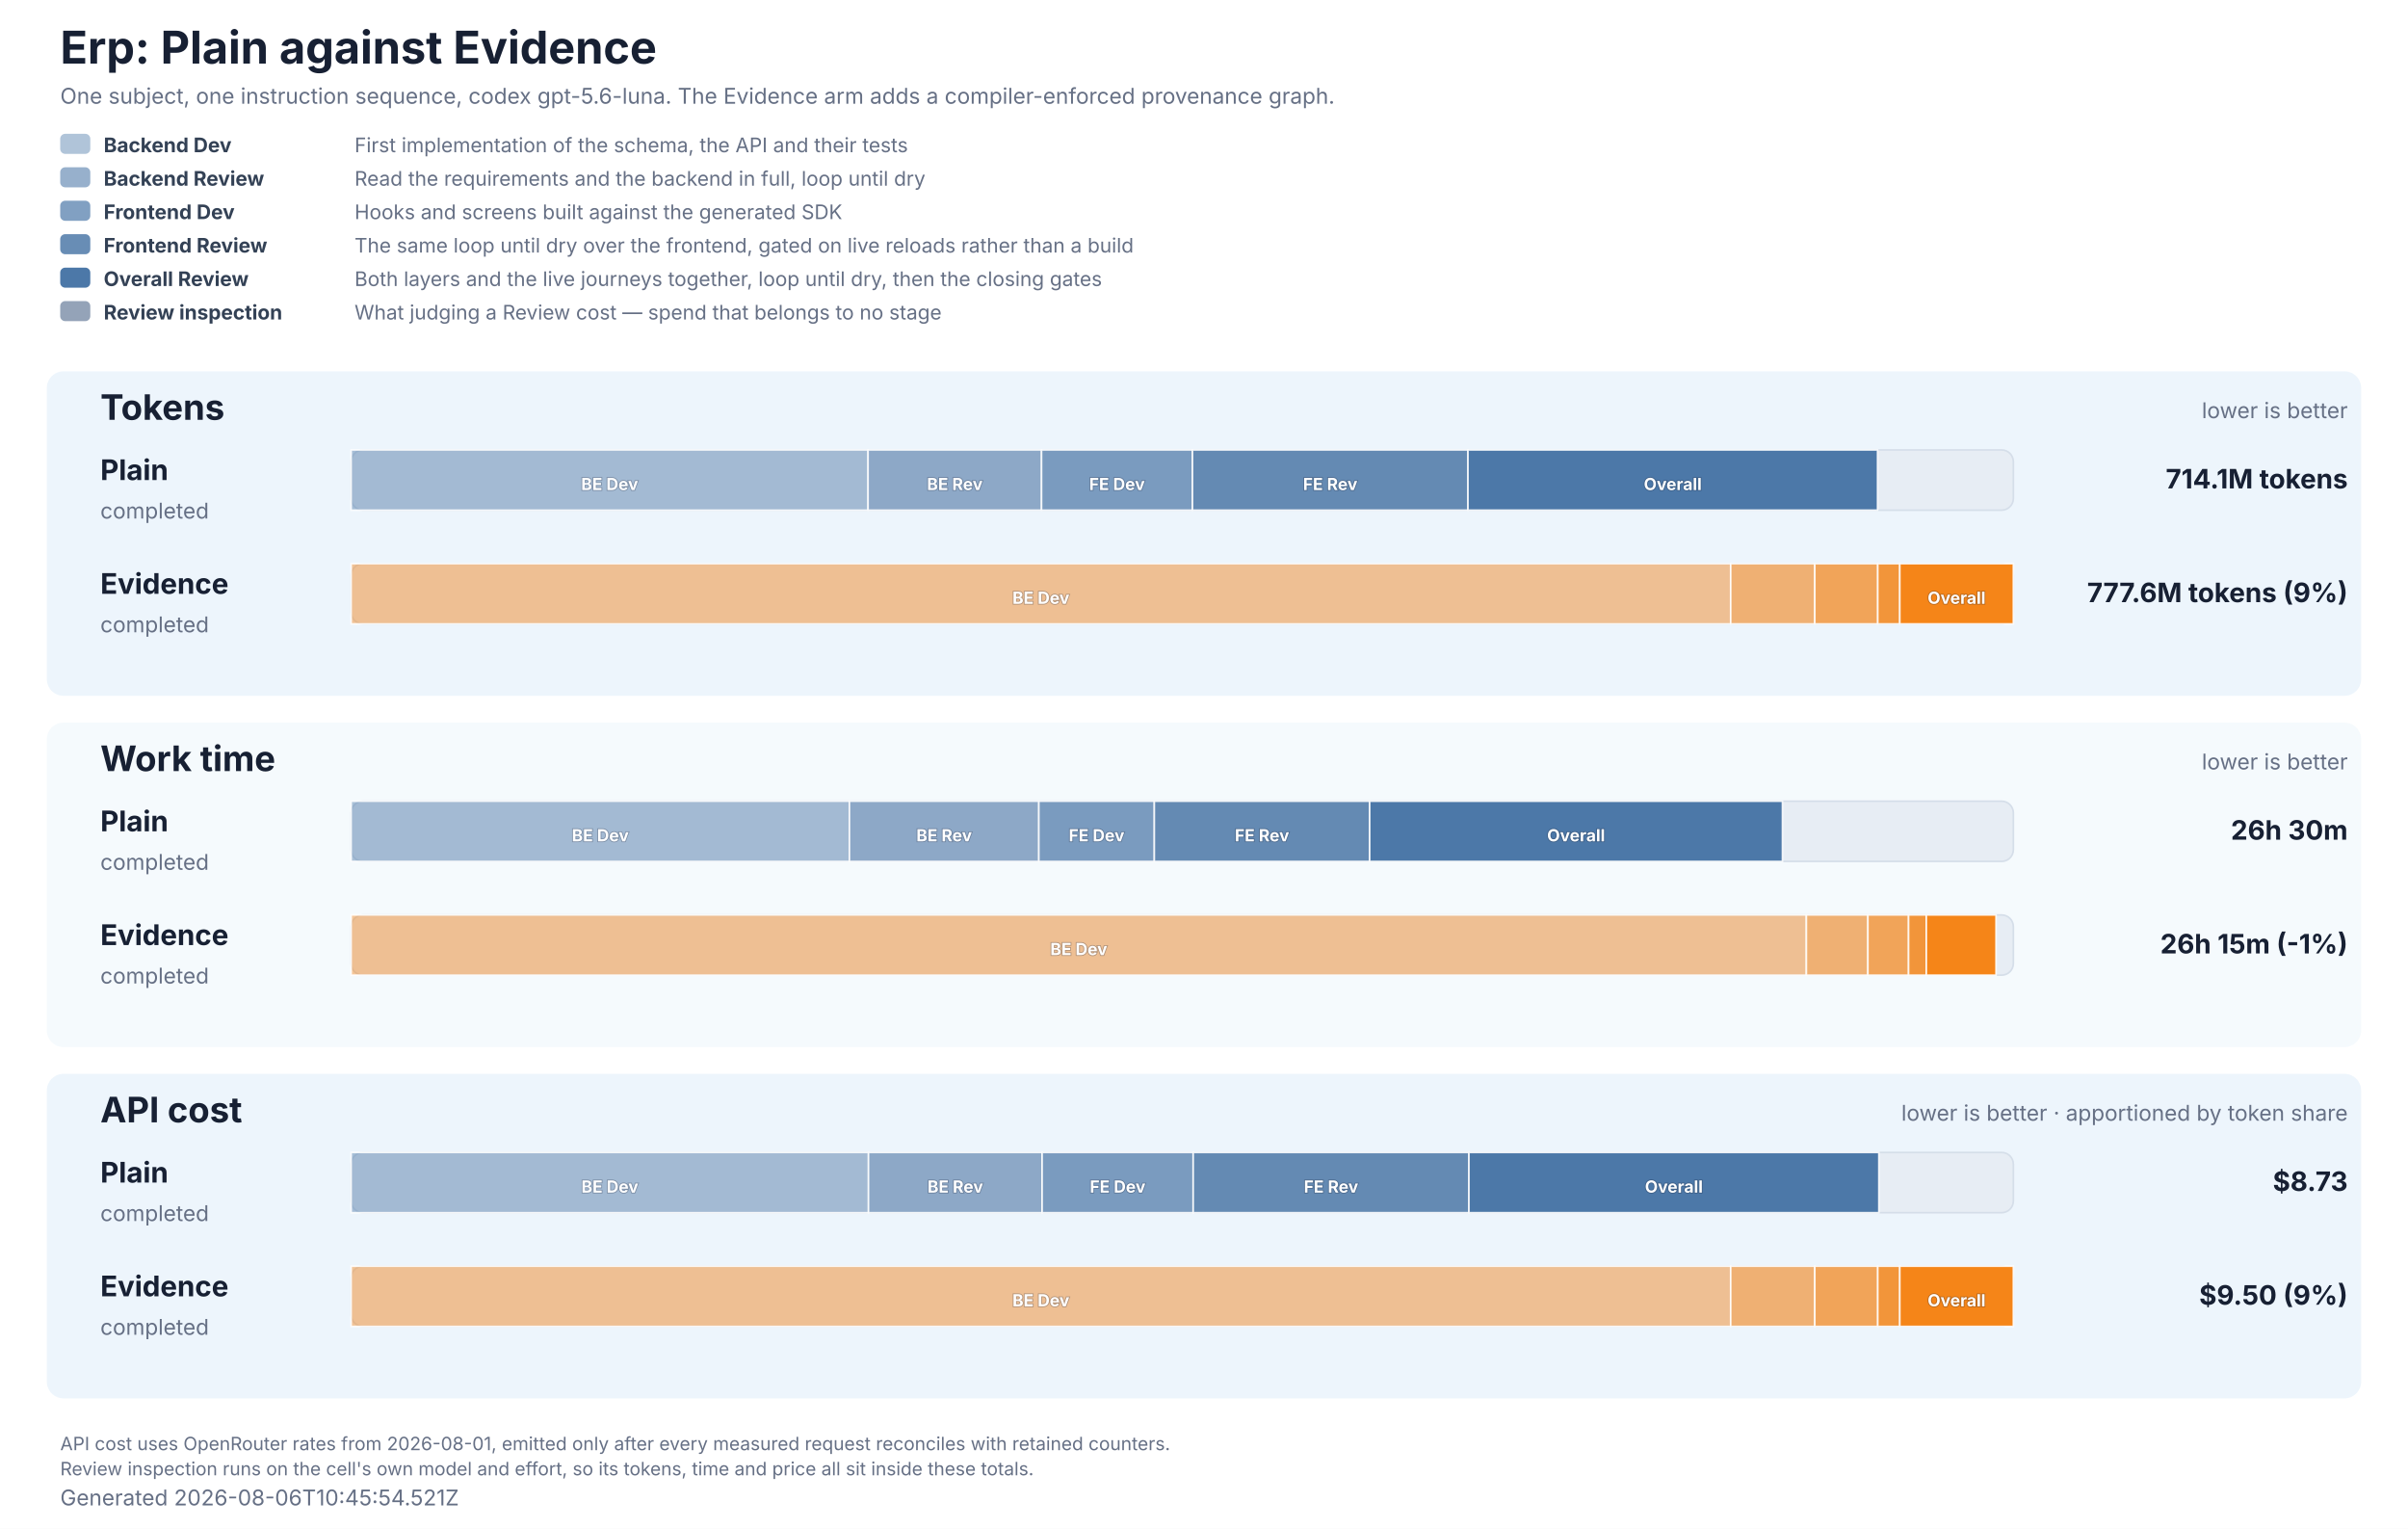
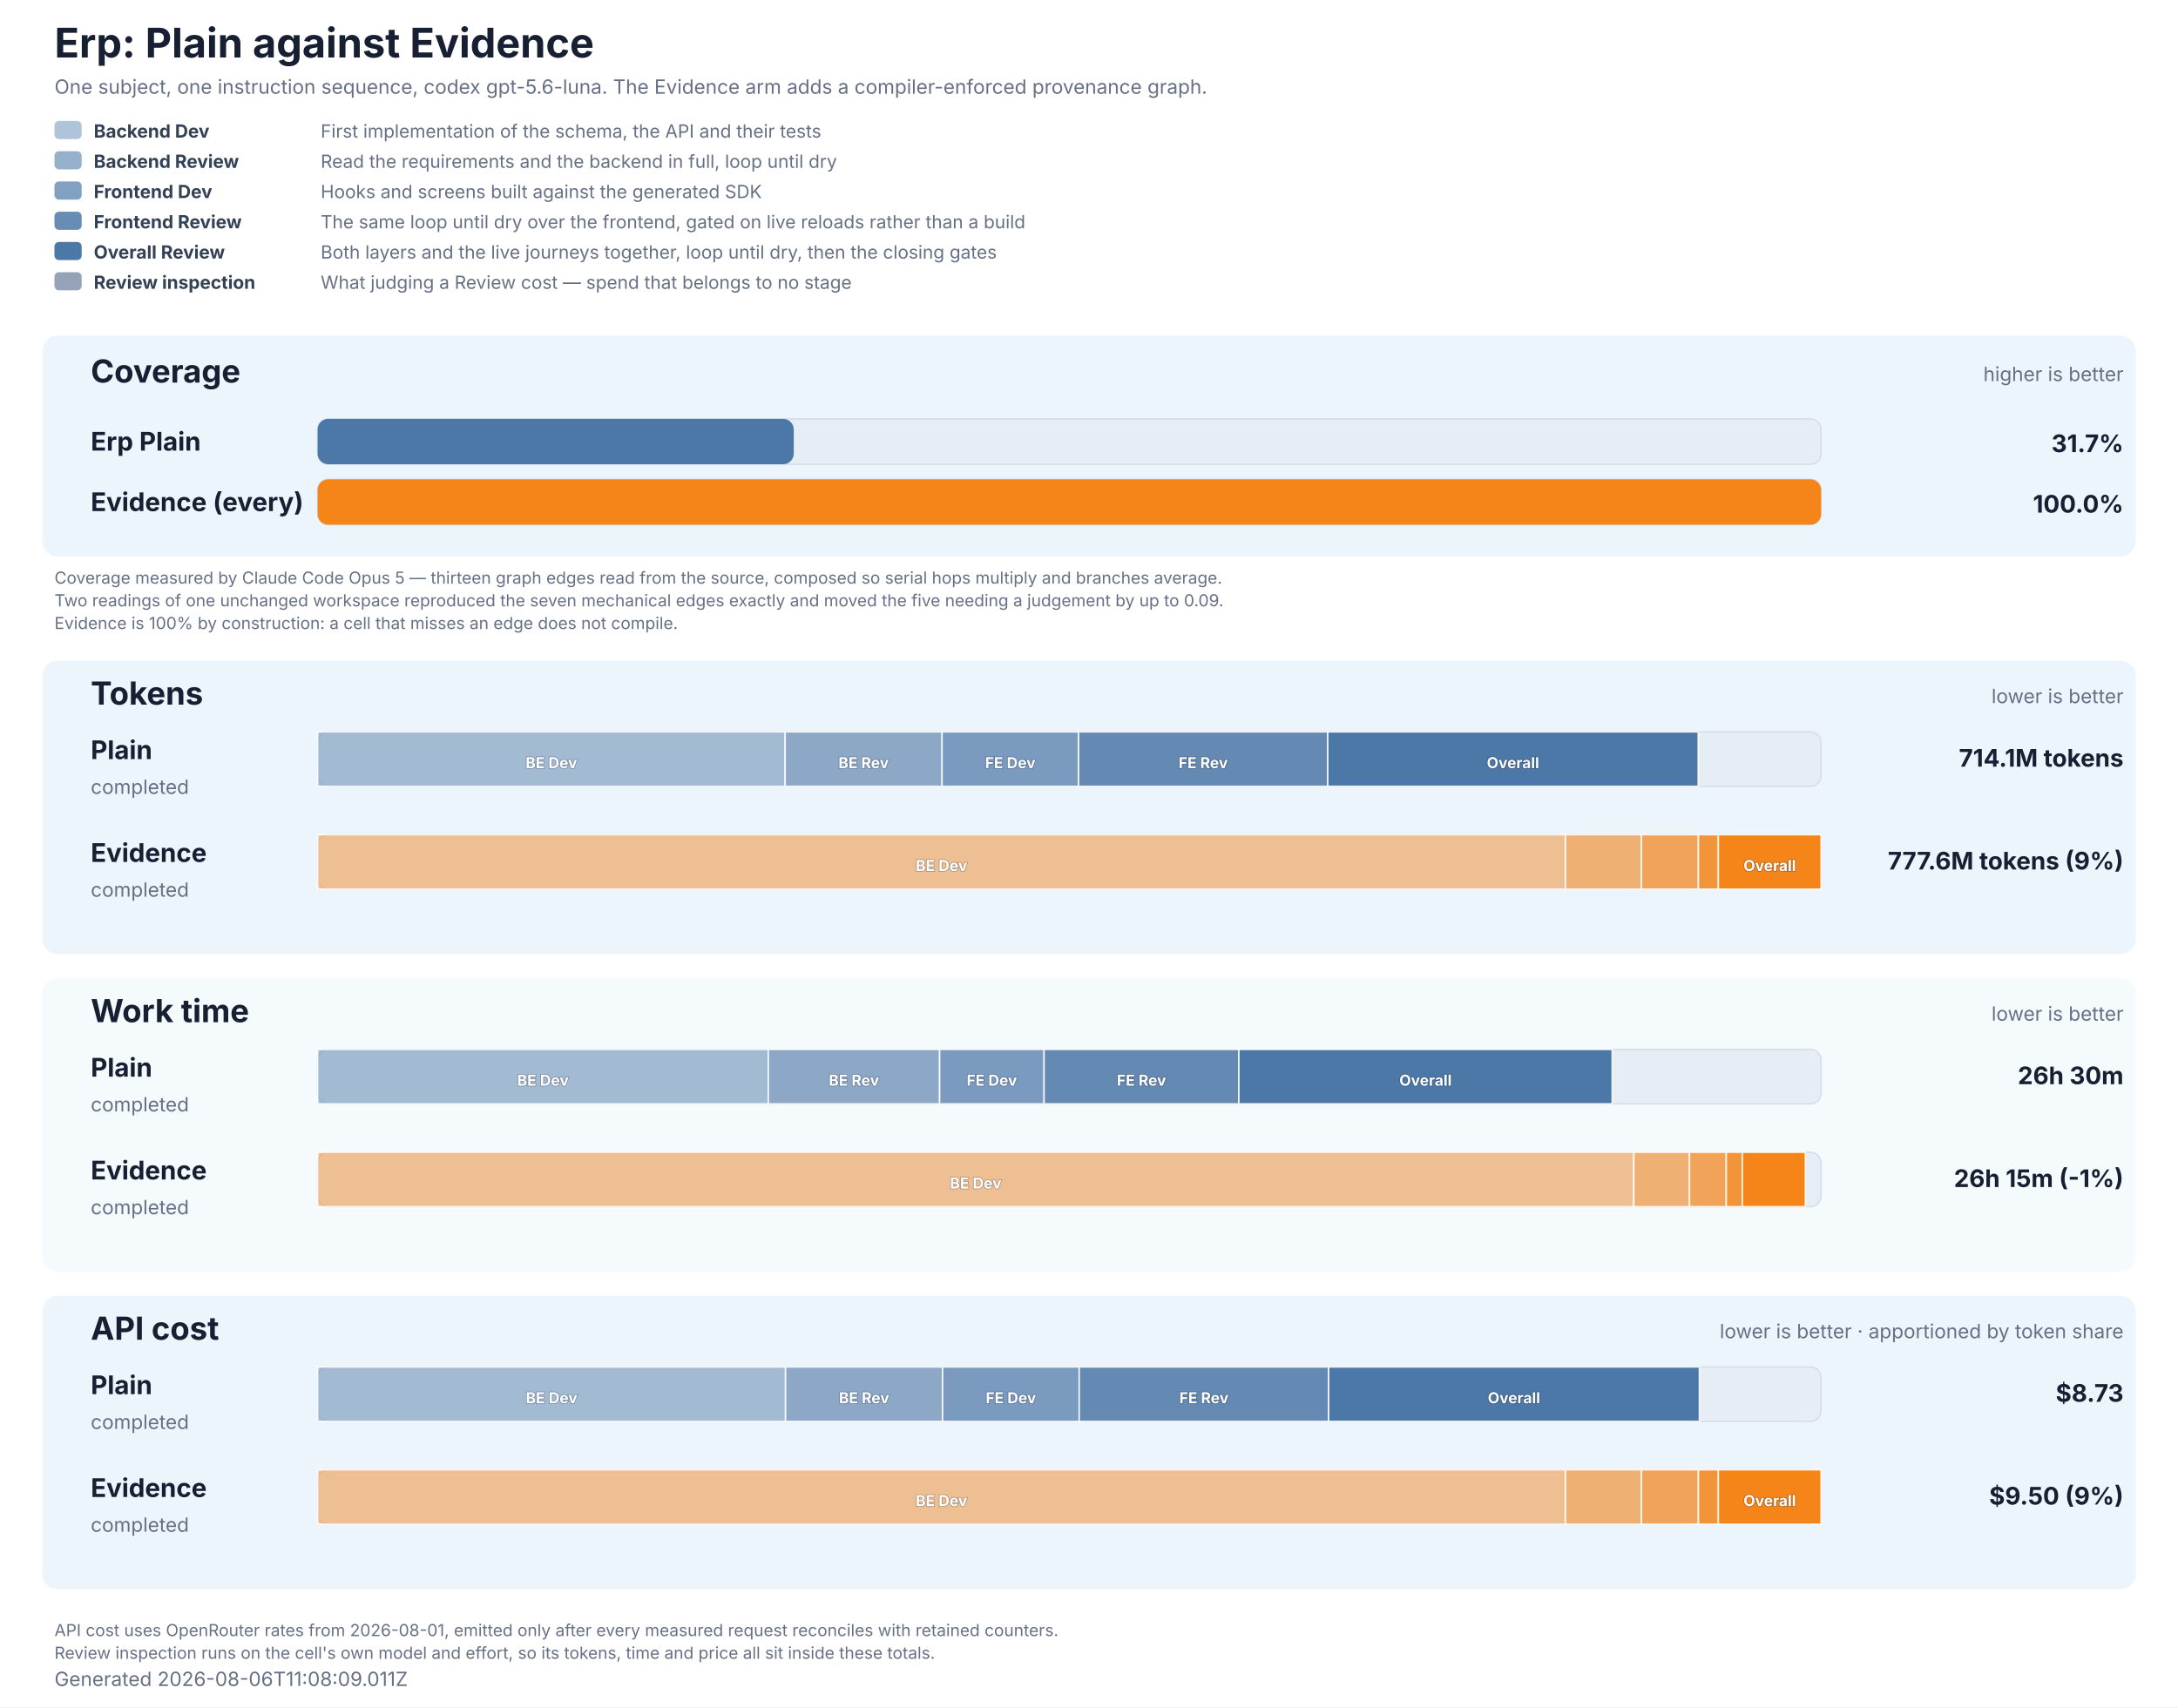
- <svg xmlns="http://www.w3.org/2000/svg" role="img" aria-labelledby="title description" viewBox="0 0 1440 914" width="1440" height="914">
+ <svg xmlns="http://www.w3.org/2000/svg" role="img" aria-labelledby="title description" viewBox="0 0 1440 1129" width="1440" height="1129">
  <style>
  text { font-family: Inter, ui-sans-serif, system-ui, -apple-system, BlinkMacSystemFont, 'Segoe UI', sans-serif; fill: #172033; }
  .title { font-size: 27px; font-weight: 700; }
  .subtitle, .generated, .group-meta, .row-status { font-size: 13px; fill: #667085; }
  .group { fill: #e8f2fb; }
  .group-title { font-size: 21px; font-weight: 700; }
  .row-label { font-size: 17px; font-weight: 700; }
  .value { font-size: 16px; font-weight: 700; }
  .cost-value { font-size: 13px; font-weight: 600; fill: #526b82; }
  .legend { font-size: 12px; fill: #667085; }
  .legend-label { font-size: 12px; font-weight: 700; fill: #334155; }
  .segment-label { font-size: 10px; font-weight: 700; fill: #ffffff; paint-order: stroke; stroke: #172033; stroke-opacity: 0.28; stroke-width: 1px; }
  .phase-segment { stroke: #ffffff; stroke-opacity: 0.86; stroke-width: 1px; }
  .track { fill: #e7edf4; stroke: #d5dee9; stroke-width: 1px; }
  .empty { font-size: 15px; fill: #667085; }
  .table-note { font-size: 11px; fill: #667085; }
</style>
-   <rect width="1440" height="914" fill="#ffffff" />
+   <rect width="1440" height="1129" fill="#ffffff" />
  <text x="36" y="38" class="title">Erp: Plain against Evidence</text>
  <text x="36" y="62" class="subtitle">One subject, one instruction sequence, codex gpt-5.6-luna. The Evidence arm adds a compiler-enforced provenance graph.</text>
  <rect x="36" y="80" width="18" height="12" rx="3" fill="#4c78a8" fill-opacity="0.44" />
  <text x="62" y="91" class="legend-label">Backend Dev</text>
  <text x="212" y="91" class="legend">First implementation of the schema, the API and their tests</text>
  <rect x="36" y="100" width="18" height="12" rx="3" fill="#4c78a8" fill-opacity="0.58" />
  <text x="62" y="111" class="legend-label">Backend Review</text>
  <text x="212" y="111" class="legend">Read the requirements and the backend in full, loop until dry</text>
  <rect x="36" y="120" width="18" height="12" rx="3" fill="#4c78a8" fill-opacity="0.7" />
  <text x="62" y="131" class="legend-label">Frontend Dev</text>
  <text x="212" y="131" class="legend">Hooks and screens built against the generated SDK</text>
  <rect x="36" y="140" width="18" height="12" rx="3" fill="#4c78a8" fill-opacity="0.84" />
  <text x="62" y="151" class="legend-label">Frontend Review</text>
  <text x="212" y="151" class="legend">The same loop until dry over the frontend, gated on live reloads rather than a build</text>
  <rect x="36" y="160" width="18" height="12" rx="3" fill="#4c78a8" fill-opacity="1" />
  <text x="62" y="171" class="legend-label">Overall Review</text>
  <text x="212" y="171" class="legend">Both layers and the live journeys together, loop until dry, then the closing gates</text>
  <rect x="36" y="180" width="18" height="12" rx="3" fill="#94a3b8" fill-opacity="1" />
  <text x="62" y="191" class="legend-label">Review inspection</text>
  <text x="212" y="191" class="legend">What judging a Review cost — spend that belongs to no stage</text>
-   <rect x="28" y="222" width="1384" height="194" rx="10" class="group" fill-opacity="0.78" />
-   <text x="60" y="251" class="group-title">Tokens</text>
-   <text x="1404" y="250" text-anchor="end" class="group-meta">lower is better</text>
-   <text x="60" y="287" class="row-label" fill="#4c78a8">Plain</text>
-   <text x="60" y="310" class="row-status">completed</text>
-   <rect x="210" y="269" width="994" height="36" rx="7" class="track" />
-   <rect x="210.00" y="269" width="309.11" height="36" fill="#4c78a8" fill-opacity="0.44" class="phase-segment" data-phase="backend-development" />
-   <text x="364.55" y="293" text-anchor="middle" class="segment-label">BE Dev</text>
-   <rect x="519.11" y="269" width="103.74" height="36" fill="#4c78a8" fill-opacity="0.58" class="phase-segment" data-phase="backend-review" />
-   <text x="570.98" y="293" text-anchor="middle" class="segment-label">BE Rev</text>
-   <rect x="622.85" y="269" width="90.26" height="36" fill="#4c78a8" fill-opacity="0.7" class="phase-segment" data-phase="frontend-development" />
-   <text x="667.98" y="293" text-anchor="middle" class="segment-label">FE Dev</text>
-   <rect x="713.11" y="269" width="164.76" height="36" fill="#4c78a8" fill-opacity="0.84" class="phase-segment" data-phase="frontend-review" />
-   <text x="795.49" y="293" text-anchor="middle" class="segment-label">FE Rev</text>
-   <rect x="877.87" y="269" width="244.91" height="36" fill="#4c78a8" fill-opacity="1" class="phase-segment" data-phase="overall-review" />
-   <text x="1000.33" y="293" text-anchor="middle" class="segment-label">Overall</text>
-   <text x="1404" y="292" text-anchor="end" class="value">714.1M tokens</text>
-   <text x="60" y="355" class="row-label" fill="#f58518">Evidence</text>
-   <text x="60" y="378" class="row-status">completed</text>
-   <rect x="210" y="337" width="994" height="36" rx="7" class="track" />
-   <rect x="210.00" y="337" width="824.97" height="36" fill="#f58518" fill-opacity="0.44" class="phase-segment" data-phase="backend-development" />
-   <text x="622.48" y="361" text-anchor="middle" class="segment-label">BE Dev</text>
-   <rect x="1034.97" y="337" width="50.31" height="36" fill="#f58518" fill-opacity="0.58" class="phase-segment" data-phase="backend-review" />
-   <rect x="1085.28" y="337" width="37.64" height="36" fill="#f58518" fill-opacity="0.7" class="phase-segment" data-phase="frontend-development" />
-   <rect x="1122.92" y="337" width="13.18" height="36" fill="#f58518" fill-opacity="0.84" class="phase-segment" data-phase="frontend-review" />
-   <rect x="1136.10" y="337" width="67.90" height="36" fill="#f58518" fill-opacity="1" class="phase-segment" data-phase="overall-review" />
-   <text x="1170.05" y="361" text-anchor="middle" class="segment-label">Overall</text>
-   <text x="1404" y="360" text-anchor="end" class="value">777.6M tokens (9%)</text>
-   <rect x="28" y="432" width="1384" height="194" rx="10" class="group" fill-opacity="0.42" />
-   <text x="60" y="461" class="group-title">Work time</text>
-   <text x="1404" y="460" text-anchor="end" class="group-meta">lower is better</text>
-   <text x="60" y="497" class="row-label" fill="#4c78a8">Plain</text>
-   <text x="60" y="520" class="row-status">completed</text>
-   <rect x="210" y="479" width="994" height="36" rx="7" class="track" />
-   <rect x="210.00" y="479" width="297.96" height="36" fill="#4c78a8" fill-opacity="0.44" class="phase-segment" data-phase="backend-development" />
-   <text x="358.98" y="503" text-anchor="middle" class="segment-label">BE Dev</text>
-   <rect x="507.96" y="479" width="113.28" height="36" fill="#4c78a8" fill-opacity="0.58" class="phase-segment" data-phase="backend-review" />
-   <text x="564.60" y="503" text-anchor="middle" class="segment-label">BE Rev</text>
-   <rect x="621.24" y="479" width="69.06" height="36" fill="#4c78a8" fill-opacity="0.7" class="phase-segment" data-phase="frontend-development" />
-   <text x="655.77" y="503" text-anchor="middle" class="segment-label">FE Dev</text>
-   <rect x="690.30" y="479" width="128.78" height="36" fill="#4c78a8" fill-opacity="0.84" class="phase-segment" data-phase="frontend-review" />
-   <text x="754.69" y="503" text-anchor="middle" class="segment-label">FE Rev</text>
-   <rect x="819.08" y="479" width="246.83" height="36" fill="#4c78a8" fill-opacity="1" class="phase-segment" data-phase="overall-review" />
-   <text x="942.50" y="503" text-anchor="middle" class="segment-label">Overall</text>
-   <text x="1404" y="502" text-anchor="end" class="value">26h 30m</text>
-   <text x="60" y="565" class="row-label" fill="#f58518">Evidence</text>
-   <text x="60" y="588" class="row-status">completed</text>
-   <rect x="210" y="547" width="994" height="36" rx="7" class="track" />
-   <rect x="210.00" y="547" width="870.22" height="36" fill="#f58518" fill-opacity="0.44" class="phase-segment" data-phase="backend-development" />
-   <text x="645.11" y="571" text-anchor="middle" class="segment-label">BE Dev</text>
-   <rect x="1080.22" y="547" width="36.81" height="36" fill="#f58518" fill-opacity="0.58" class="phase-segment" data-phase="backend-review" />
-   <rect x="1117.03" y="547" width="24.31" height="36" fill="#f58518" fill-opacity="0.7" class="phase-segment" data-phase="frontend-development" />
-   <rect x="1141.34" y="547" width="10.63" height="36" fill="#f58518" fill-opacity="0.84" class="phase-segment" data-phase="frontend-review" />
-   <rect x="1151.97" y="547" width="41.66" height="36" fill="#f58518" fill-opacity="1" class="phase-segment" data-phase="overall-review" />
-   <text x="1404" y="570" text-anchor="end" class="value">26h 15m (-1%)</text>
-   <rect x="28" y="642" width="1384" height="194" rx="10" class="group" fill-opacity="0.78" />
-   <text x="60" y="671" class="group-title">API cost</text>
-   <text x="1404" y="670" text-anchor="end" class="group-meta">lower is better · apportioned by token share</text>
-   <text x="60" y="707" class="row-label" fill="#4c78a8">Plain</text>
-   <text x="60" y="730" class="row-status">completed</text>
-   <rect x="210" y="689" width="994" height="36" rx="7" class="track" />
-   <rect x="210.00" y="689" width="309.37" height="36" fill="#4c78a8" fill-opacity="0.44" class="phase-segment" data-phase="backend-development" />
-   <text x="364.69" y="713" text-anchor="middle" class="segment-label">BE Dev</text>
-   <rect x="519.37" y="689" width="103.83" height="36" fill="#4c78a8" fill-opacity="0.58" class="phase-segment" data-phase="backend-review" />
-   <text x="571.29" y="713" text-anchor="middle" class="segment-label">BE Rev</text>
-   <rect x="623.20" y="689" width="90.34" height="36" fill="#4c78a8" fill-opacity="0.7" class="phase-segment" data-phase="frontend-development" />
-   <text x="668.37" y="713" text-anchor="middle" class="segment-label">FE Dev</text>
-   <rect x="713.54" y="689" width="164.90" height="36" fill="#4c78a8" fill-opacity="0.84" class="phase-segment" data-phase="frontend-review" />
-   <text x="795.99" y="713" text-anchor="middle" class="segment-label">FE Rev</text>
-   <rect x="878.44" y="689" width="245.12" height="36" fill="#4c78a8" fill-opacity="1" class="phase-segment" data-phase="overall-review" />
-   <text x="1001.00" y="713" text-anchor="middle" class="segment-label">Overall</text>
-   <text x="1404" y="712" text-anchor="end" class="value">$8.73</text>
-   <text x="60" y="775" class="row-label" fill="#f58518">Evidence</text>
-   <text x="60" y="798" class="row-status">completed</text>
-   <rect x="210" y="757" width="994" height="36" rx="7" class="track" />
-   <rect x="210.00" y="757" width="824.97" height="36" fill="#f58518" fill-opacity="0.44" class="phase-segment" data-phase="backend-development" />
-   <text x="622.48" y="781" text-anchor="middle" class="segment-label">BE Dev</text>
-   <rect x="1034.97" y="757" width="50.31" height="36" fill="#f58518" fill-opacity="0.58" class="phase-segment" data-phase="backend-review" />
-   <rect x="1085.28" y="757" width="37.64" height="36" fill="#f58518" fill-opacity="0.7" class="phase-segment" data-phase="frontend-development" />
-   <rect x="1122.92" y="757" width="13.18" height="36" fill="#f58518" fill-opacity="0.84" class="phase-segment" data-phase="frontend-review" />
-   <rect x="1136.10" y="757" width="67.90" height="36" fill="#f58518" fill-opacity="1" class="phase-segment" data-phase="overall-review" />
-   <text x="1170.05" y="781" text-anchor="middle" class="segment-label">Overall</text>
-   <text x="1404" y="780" text-anchor="end" class="value">$9.50 (9%)</text>
-   <text x="36" y="867" class="table-note">API cost uses OpenRouter rates from 2026-08-01, emitted only after every measured request reconciles with retained counters.</text>
-   <text x="36" y="882" class="table-note">Review inspection runs on the cell's own model and effort, so its tokens, time and price all sit inside these totals.</text>
-   <text x="36" y="900" class="generated">Generated 2026-08-06T10:45:54.521Z</text>
+   <rect x="28" y="222" width="1384" height="146" rx="10" class="group" fill-opacity="0.78" />
+   <text x="60" y="253" class="group-title">Coverage</text>
+   <text x="1404" y="252" text-anchor="end" class="group-meta">higher is better</text>
+   <text x="60" y="298" class="row-label" fill="#4c78a8">Erp Plain</text>
+   <rect x="210" y="277" width="994" height="30" rx="7" class="track" />
+   <rect x="210" y="277" width="314.81" height="30" rx="7" fill="#4c78a8" data-coverage="31.67055414856898" />
+   <text x="1404" y="299" text-anchor="end" class="value" fill="#4c78a8">31.7%</text>
+   <text x="60" y="338" class="row-label" fill="#f58518">Evidence (every)</text>
+   <rect x="210" y="317" width="994" height="30" rx="7" class="track" />
+   <rect x="210" y="317" width="994.00" height="30" rx="7" fill="#f58518" data-coverage="100" />
+   <text x="1404" y="339" text-anchor="end" class="value" fill="#f58518">100.0%</text>
+   <text x="36" y="386" class="table-note">Coverage measured by Claude Code Opus 5 — thirteen graph edges read from the source, composed so serial hops multiply and branches average.</text>
+   <text x="36" y="401" class="table-note">Two readings of one unchanged workspace reproduced the seven mechanical edges exactly and moved the five needing a judgement by up to 0.09.</text>
+   <text x="36" y="416" class="table-note">Evidence is 100% by construction: a cell that misses an edge does not compile.</text>
+   <rect x="28" y="437" width="1384" height="194" rx="10" class="group" fill-opacity="0.78" />
+   <text x="60" y="466" class="group-title">Tokens</text>
+   <text x="1404" y="465" text-anchor="end" class="group-meta">lower is better</text>
+   <text x="60" y="502" class="row-label" fill="#4c78a8">Plain</text>
+   <text x="60" y="525" class="row-status">completed</text>
+   <rect x="210" y="484" width="994" height="36" rx="7" class="track" />
+   <rect x="210.00" y="484" width="309.11" height="36" fill="#4c78a8" fill-opacity="0.44" class="phase-segment" data-phase="backend-development" />
+   <text x="364.55" y="508" text-anchor="middle" class="segment-label">BE Dev</text>
+   <rect x="519.11" y="484" width="103.74" height="36" fill="#4c78a8" fill-opacity="0.58" class="phase-segment" data-phase="backend-review" />
+   <text x="570.98" y="508" text-anchor="middle" class="segment-label">BE Rev</text>
+   <rect x="622.85" y="484" width="90.26" height="36" fill="#4c78a8" fill-opacity="0.7" class="phase-segment" data-phase="frontend-development" />
+   <text x="667.98" y="508" text-anchor="middle" class="segment-label">FE Dev</text>
+   <rect x="713.11" y="484" width="164.76" height="36" fill="#4c78a8" fill-opacity="0.84" class="phase-segment" data-phase="frontend-review" />
+   <text x="795.49" y="508" text-anchor="middle" class="segment-label">FE Rev</text>
+   <rect x="877.87" y="484" width="244.91" height="36" fill="#4c78a8" fill-opacity="1" class="phase-segment" data-phase="overall-review" />
+   <text x="1000.33" y="508" text-anchor="middle" class="segment-label">Overall</text>
+   <text x="1404" y="507" text-anchor="end" class="value">714.1M tokens</text>
+   <text x="60" y="570" class="row-label" fill="#f58518">Evidence</text>
+   <text x="60" y="593" class="row-status">completed</text>
+   <rect x="210" y="552" width="994" height="36" rx="7" class="track" />
+   <rect x="210.00" y="552" width="824.97" height="36" fill="#f58518" fill-opacity="0.44" class="phase-segment" data-phase="backend-development" />
+   <text x="622.48" y="576" text-anchor="middle" class="segment-label">BE Dev</text>
+   <rect x="1034.97" y="552" width="50.31" height="36" fill="#f58518" fill-opacity="0.58" class="phase-segment" data-phase="backend-review" />
+   <rect x="1085.28" y="552" width="37.64" height="36" fill="#f58518" fill-opacity="0.7" class="phase-segment" data-phase="frontend-development" />
+   <rect x="1122.92" y="552" width="13.18" height="36" fill="#f58518" fill-opacity="0.84" class="phase-segment" data-phase="frontend-review" />
+   <rect x="1136.10" y="552" width="67.90" height="36" fill="#f58518" fill-opacity="1" class="phase-segment" data-phase="overall-review" />
+   <text x="1170.05" y="576" text-anchor="middle" class="segment-label">Overall</text>
+   <text x="1404" y="575" text-anchor="end" class="value">777.6M tokens (9%)</text>
+   <rect x="28" y="647" width="1384" height="194" rx="10" class="group" fill-opacity="0.42" />
+   <text x="60" y="676" class="group-title">Work time</text>
+   <text x="1404" y="675" text-anchor="end" class="group-meta">lower is better</text>
+   <text x="60" y="712" class="row-label" fill="#4c78a8">Plain</text>
+   <text x="60" y="735" class="row-status">completed</text>
+   <rect x="210" y="694" width="994" height="36" rx="7" class="track" />
+   <rect x="210.00" y="694" width="297.96" height="36" fill="#4c78a8" fill-opacity="0.44" class="phase-segment" data-phase="backend-development" />
+   <text x="358.98" y="718" text-anchor="middle" class="segment-label">BE Dev</text>
+   <rect x="507.96" y="694" width="113.28" height="36" fill="#4c78a8" fill-opacity="0.58" class="phase-segment" data-phase="backend-review" />
+   <text x="564.60" y="718" text-anchor="middle" class="segment-label">BE Rev</text>
+   <rect x="621.24" y="694" width="69.06" height="36" fill="#4c78a8" fill-opacity="0.7" class="phase-segment" data-phase="frontend-development" />
+   <text x="655.77" y="718" text-anchor="middle" class="segment-label">FE Dev</text>
+   <rect x="690.30" y="694" width="128.78" height="36" fill="#4c78a8" fill-opacity="0.84" class="phase-segment" data-phase="frontend-review" />
+   <text x="754.69" y="718" text-anchor="middle" class="segment-label">FE Rev</text>
+   <rect x="819.08" y="694" width="246.83" height="36" fill="#4c78a8" fill-opacity="1" class="phase-segment" data-phase="overall-review" />
+   <text x="942.50" y="718" text-anchor="middle" class="segment-label">Overall</text>
+   <text x="1404" y="717" text-anchor="end" class="value">26h 30m</text>
+   <text x="60" y="780" class="row-label" fill="#f58518">Evidence</text>
+   <text x="60" y="803" class="row-status">completed</text>
+   <rect x="210" y="762" width="994" height="36" rx="7" class="track" />
+   <rect x="210.00" y="762" width="870.22" height="36" fill="#f58518" fill-opacity="0.44" class="phase-segment" data-phase="backend-development" />
+   <text x="645.11" y="786" text-anchor="middle" class="segment-label">BE Dev</text>
+   <rect x="1080.22" y="762" width="36.81" height="36" fill="#f58518" fill-opacity="0.58" class="phase-segment" data-phase="backend-review" />
+   <rect x="1117.03" y="762" width="24.31" height="36" fill="#f58518" fill-opacity="0.7" class="phase-segment" data-phase="frontend-development" />
+   <rect x="1141.34" y="762" width="10.63" height="36" fill="#f58518" fill-opacity="0.84" class="phase-segment" data-phase="frontend-review" />
+   <rect x="1151.97" y="762" width="41.66" height="36" fill="#f58518" fill-opacity="1" class="phase-segment" data-phase="overall-review" />
+   <text x="1404" y="785" text-anchor="end" class="value">26h 15m (-1%)</text>
+   <rect x="28" y="857" width="1384" height="194" rx="10" class="group" fill-opacity="0.78" />
+   <text x="60" y="886" class="group-title">API cost</text>
+   <text x="1404" y="885" text-anchor="end" class="group-meta">lower is better · apportioned by token share</text>
+   <text x="60" y="922" class="row-label" fill="#4c78a8">Plain</text>
+   <text x="60" y="945" class="row-status">completed</text>
+   <rect x="210" y="904" width="994" height="36" rx="7" class="track" />
+   <rect x="210.00" y="904" width="309.37" height="36" fill="#4c78a8" fill-opacity="0.44" class="phase-segment" data-phase="backend-development" />
+   <text x="364.69" y="928" text-anchor="middle" class="segment-label">BE Dev</text>
+   <rect x="519.37" y="904" width="103.83" height="36" fill="#4c78a8" fill-opacity="0.58" class="phase-segment" data-phase="backend-review" />
+   <text x="571.29" y="928" text-anchor="middle" class="segment-label">BE Rev</text>
+   <rect x="623.20" y="904" width="90.34" height="36" fill="#4c78a8" fill-opacity="0.7" class="phase-segment" data-phase="frontend-development" />
+   <text x="668.37" y="928" text-anchor="middle" class="segment-label">FE Dev</text>
+   <rect x="713.54" y="904" width="164.90" height="36" fill="#4c78a8" fill-opacity="0.84" class="phase-segment" data-phase="frontend-review" />
+   <text x="795.99" y="928" text-anchor="middle" class="segment-label">FE Rev</text>
+   <rect x="878.44" y="904" width="245.12" height="36" fill="#4c78a8" fill-opacity="1" class="phase-segment" data-phase="overall-review" />
+   <text x="1001.00" y="928" text-anchor="middle" class="segment-label">Overall</text>
+   <text x="1404" y="927" text-anchor="end" class="value">$8.73</text>
+   <text x="60" y="990" class="row-label" fill="#f58518">Evidence</text>
+   <text x="60" y="1013" class="row-status">completed</text>
+   <rect x="210" y="972" width="994" height="36" rx="7" class="track" />
+   <rect x="210.00" y="972" width="824.97" height="36" fill="#f58518" fill-opacity="0.44" class="phase-segment" data-phase="backend-development" />
+   <text x="622.48" y="996" text-anchor="middle" class="segment-label">BE Dev</text>
+   <rect x="1034.97" y="972" width="50.31" height="36" fill="#f58518" fill-opacity="0.58" class="phase-segment" data-phase="backend-review" />
+   <rect x="1085.28" y="972" width="37.64" height="36" fill="#f58518" fill-opacity="0.7" class="phase-segment" data-phase="frontend-development" />
+   <rect x="1122.92" y="972" width="13.18" height="36" fill="#f58518" fill-opacity="0.84" class="phase-segment" data-phase="frontend-review" />
+   <rect x="1136.10" y="972" width="67.90" height="36" fill="#f58518" fill-opacity="1" class="phase-segment" data-phase="overall-review" />
+   <text x="1170.05" y="996" text-anchor="middle" class="segment-label">Overall</text>
+   <text x="1404" y="995" text-anchor="end" class="value">$9.50 (9%)</text>
+   <text x="36" y="1082" class="table-note">API cost uses OpenRouter rates from 2026-08-01, emitted only after every measured request reconciles with retained counters.</text>
+   <text x="36" y="1097" class="table-note">Review inspection runs on the cell's own model and effort, so its tokens, time and price all sit inside these totals.</text>
+   <text x="36" y="1115" class="generated">Generated 2026-08-06T11:08:09.011Z</text>
</svg>
